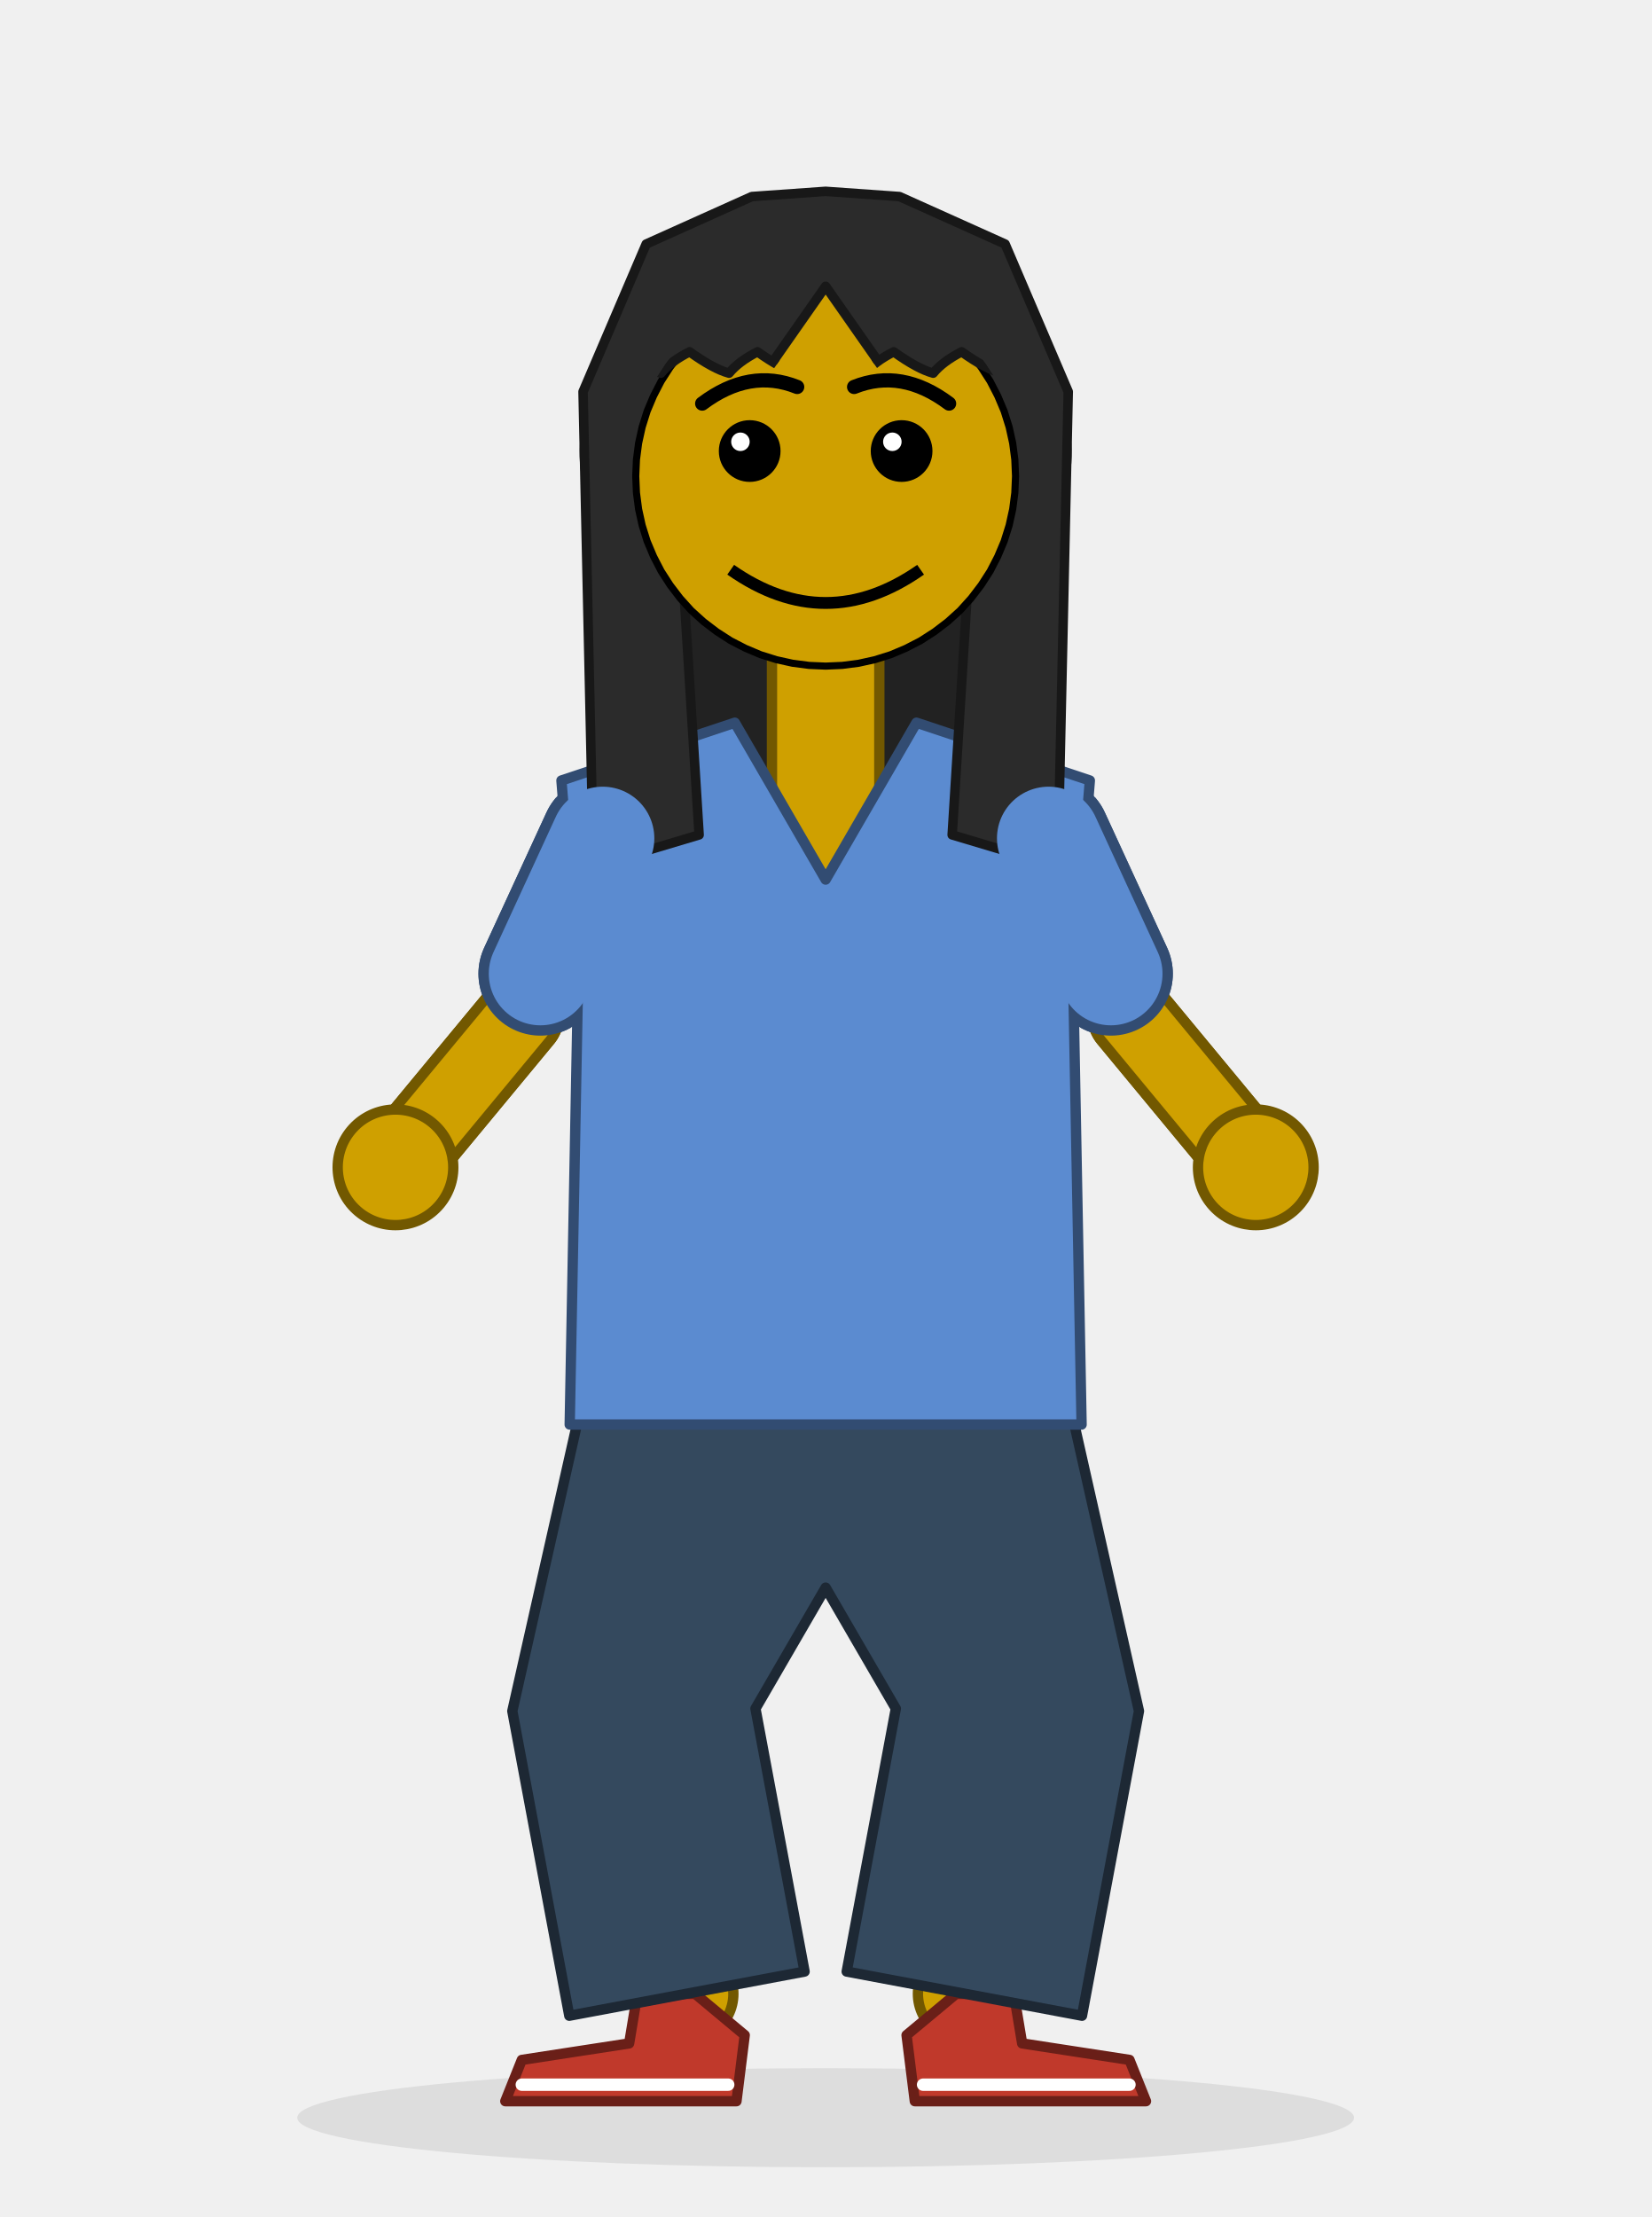
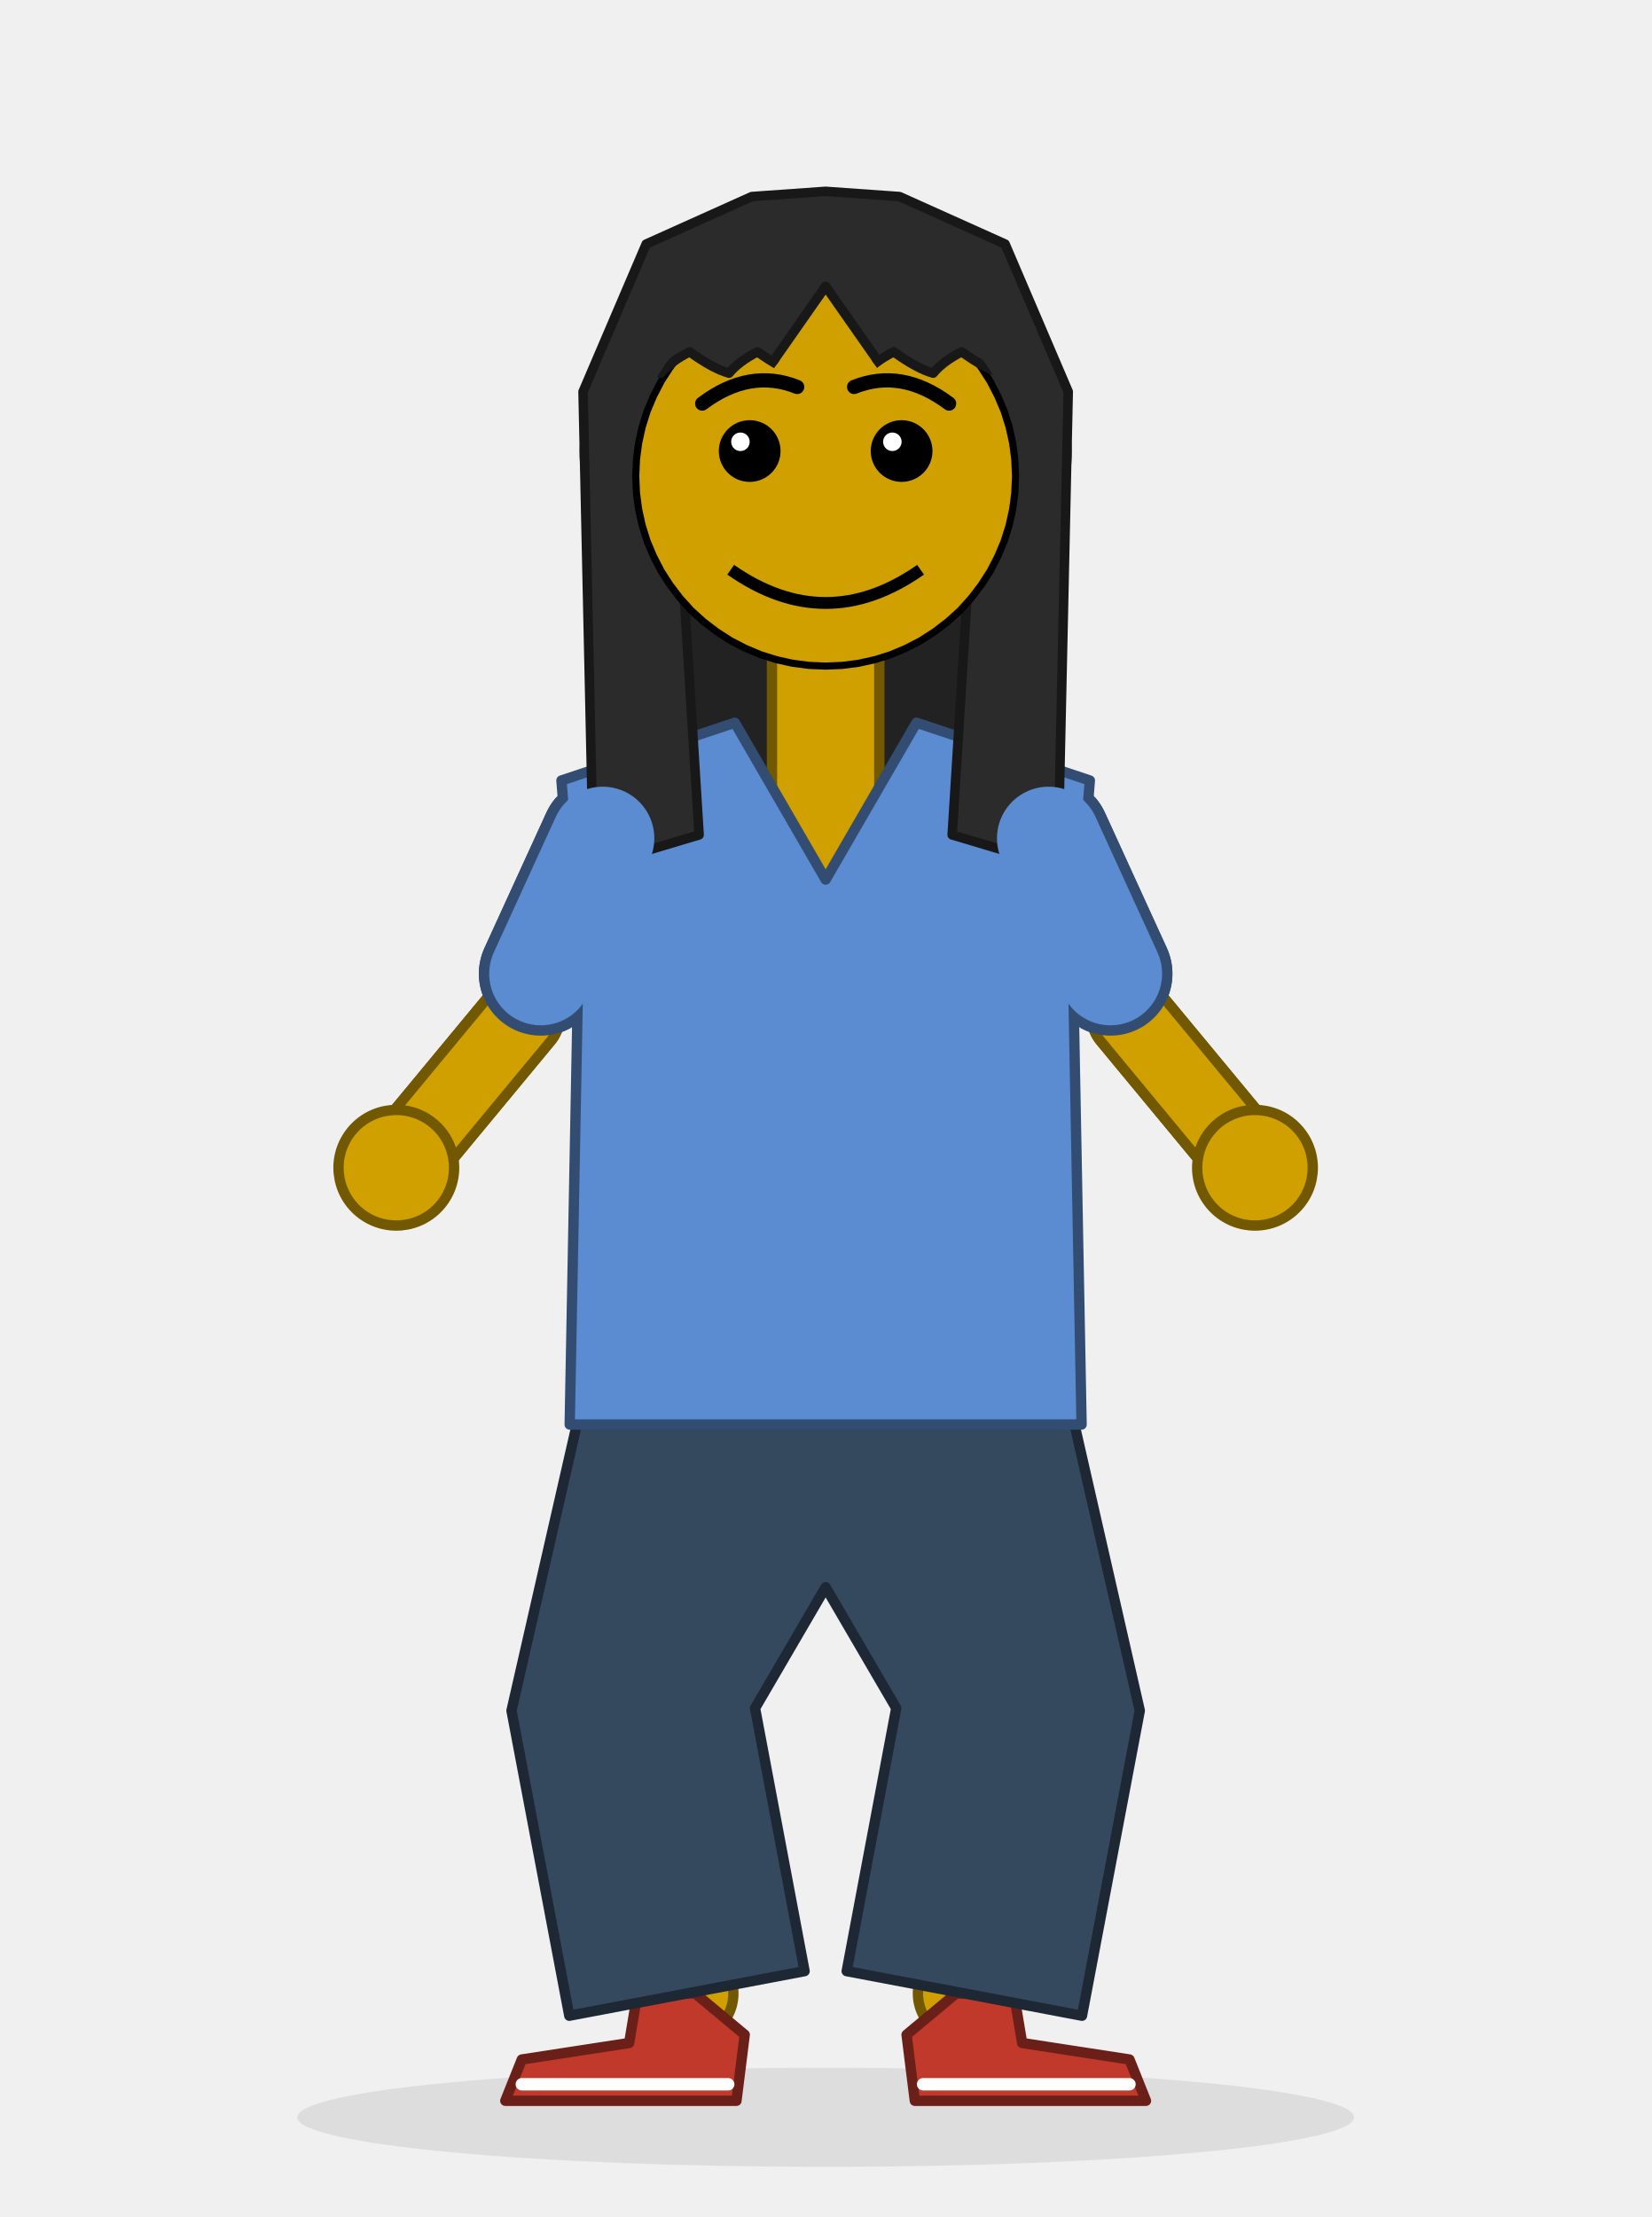
<svg xmlns="http://www.w3.org/2000/svg" id="pic" viewBox="-200 -195 400 536.9" width="400" height="537">
  <defs />
-   <g id="figure" transform="translate(0 317.9) scale(1.000) translate(0 -317.9)">
-     <ellipse cx="0" cy="317.9" rx="128" ry="12" fill="#000" opacity="0.080" />
+   <g id="figure" transform="translate(0 317.8) scale(1.000) translate(0 -317.8)">
+     <ellipse cx="0" cy="317.8" rx="128" ry="12" fill="#000" opacity="0.080" />
    <g data-part="hair">
      <g transform="translate(-57.5 -143.3) scale(0.575)">
        <g transform="">
          <g transform="translate(100 110.6) scale(1.000 1.000) translate(-100 -110.6)">
            <polygon points="2.2,275 -2.2,75 24.4,12.8 68.9,-7.2 100,-9.4 131.1,-7.2 175.6,12.8 202.2,75 197.8,275" fill="#222222" stroke="#131313" stroke-width="3" stroke-linejoin="round" />
          </g>
        </g>
      </g>
    </g>
    <g data-part="pants">
-       <path d="M35 150 L46.4 219.1 L33.6 287.9" fill="none" stroke="#725800" stroke-width="25" stroke-linecap="round" stroke-linejoin="round" />
-       <path d="M35 150 L46.4 219.1 L33.6 287.9" fill="none" stroke="#cfa000" stroke-width="20" stroke-linecap="round" stroke-linejoin="round" />
-       <path d="M-35 150 L-46.4 219.1 L-33.6 287.9" fill="none" stroke="#725800" stroke-width="25" stroke-linecap="round" stroke-linejoin="round" />
-       <path d="M-35 150 L-46.4 219.1 L-33.6 287.9" fill="none" stroke="#cfa000" stroke-width="20" stroke-linecap="round" stroke-linejoin="round" />
+       <path d="M35 150 L46.6 219 L33.6 287.8" fill="none" stroke="#725800" stroke-width="25" stroke-linecap="round" stroke-linejoin="round" />
+       <path d="M35 150 L46.6 219 L33.6 287.8" fill="none" stroke="#cfa000" stroke-width="20" stroke-linecap="round" stroke-linejoin="round" />
+       <path d="M-35 150 L-46.6 219 L-33.6 287.8" fill="none" stroke="#725800" stroke-width="25" stroke-linecap="round" stroke-linejoin="round" />
+       <path d="M-35 150 L-46.6 219 L-33.6 287.8" fill="none" stroke="#cfa000" stroke-width="20" stroke-linecap="round" stroke-linejoin="round" />
    </g>
    <g data-part="feet">
-       <polygon points="31.6,287.9 45.6,287.9 47.6,299.9 73.6,303.9 77.6,313.9 21.6,313.9 19.6,297.9" fill="#c0392b" stroke="#6a1f18" stroke-width="2.5" stroke-linejoin="round" />
-       <line x1="23.6" y1="309.9" x2="73.6" y2="309.9" stroke="#ffffff" stroke-width="3" stroke-linecap="round" />
-       <polygon points="-31.6,287.9 -45.6,287.9 -47.6,299.9 -73.6,303.9 -77.6,313.9 -21.6,313.9 -19.6,297.9" fill="#c0392b" stroke="#6a1f18" stroke-width="2.5" stroke-linejoin="round" />
-       <line x1="-23.6" y1="309.9" x2="-73.6" y2="309.9" stroke="#ffffff" stroke-width="3" stroke-linecap="round" />
+       <polygon points="31.6,287.8 45.6,287.8 47.6,299.8 73.6,303.8 77.6,313.8 21.6,313.8 19.6,297.8" fill="#c0392b" stroke="#6a1f18" stroke-width="2.5" stroke-linejoin="round" />
+       <line x1="23.6" y1="309.8" x2="73.6" y2="309.8" stroke="#ffffff" stroke-width="3" stroke-linecap="round" />
+       <polygon points="-31.6,287.8 -45.6,287.8 -47.6,299.8 -73.6,303.8 -77.6,313.8 -21.6,313.8 -19.6,297.8" fill="#c0392b" stroke="#6a1f18" stroke-width="2.5" stroke-linejoin="round" />
+       <line x1="-23.6" y1="309.8" x2="-73.6" y2="309.8" stroke="#ffffff" stroke-width="3" stroke-linecap="round" />
    </g>
    <g data-part="pants">
-       <polygon points="-58,140 58,140 75.9,219.4 62.1,293.2 5.1,282.5 17,218.8 0,189.5 -17,218.8 -5.1,282.5 -62.1,293.2 -75.9,219.4" fill="#34495e" stroke="#1d2834" stroke-width="2.5" stroke-linejoin="round" />
+       <polygon points="-58,140 58,140 76.1,219.3 62.1,293.2 5.1,282.4 17.1,218.7 0,189.4 -17.1,218.7 -5.1,282.4 -62.1,293.2 -76.1,219.3" fill="#34495e" stroke="#1d2834" stroke-width="2.5" stroke-linejoin="round" />
    </g>
    <g data-part="shirt">
      <rect x="-13" y="-42" width="26" height="66" rx="4" fill="#cfa000" stroke="#725800" stroke-width="2.5" />
-       <path d="M54 8 L73.9 51.1 L104.2 87.7" fill="none" stroke="#725800" stroke-width="21" stroke-linecap="round" stroke-linejoin="round" />
-       <path d="M54 8 L73.9 51.1 L104.2 87.7" fill="none" stroke="#cfa000" stroke-width="16" stroke-linecap="round" stroke-linejoin="round" />
-       <path d="M-54 8 L-73.9 51.1 L-104.2 87.7" fill="none" stroke="#725800" stroke-width="21" stroke-linecap="round" stroke-linejoin="round" />
-       <path d="M-54 8 L-73.9 51.1 L-104.2 87.7" fill="none" stroke="#cfa000" stroke-width="16" stroke-linecap="round" stroke-linejoin="round" />
-       <line x1="54" y1="8" x2="69.1" y2="40.8" stroke="#324c72" stroke-width="30" stroke-linecap="round" />
-       <line x1="-54" y1="8" x2="-69.1" y2="40.8" stroke="#324c72" stroke-width="30" stroke-linecap="round" />
+       <path d="M54 8 L73.7 51.2 L104 87.8" fill="none" stroke="#725800" stroke-width="21" stroke-linecap="round" stroke-linejoin="round" />
+       <path d="M54 8 L73.7 51.2 L104 87.8" fill="none" stroke="#cfa000" stroke-width="16" stroke-linecap="round" stroke-linejoin="round" />
+       <path d="M-54 8 L-73.7 51.2 L-104 87.8" fill="none" stroke="#725800" stroke-width="21" stroke-linecap="round" stroke-linejoin="round" />
+       <path d="M-54 8 L-73.7 51.2 L-104 87.8" fill="none" stroke="#cfa000" stroke-width="16" stroke-linecap="round" stroke-linejoin="round" />
+       <line x1="54" y1="8" x2="69" y2="40.8" stroke="#324c72" stroke-width="30" stroke-linecap="round" />
+       <line x1="-54" y1="8" x2="-69" y2="40.8" stroke="#324c72" stroke-width="30" stroke-linecap="round" />
      <polygon points="-22,-20 0,18 22,-20 64,-6 60,44 62,150 -62,150 -60,44 -64,-6" fill="#5b8bd0" stroke="#324c72" stroke-width="2.5" stroke-linejoin="round" />
    </g>
    <g data-part="head">
      <g transform="translate(-57.5 -143.3) scale(0.575)">
        <path d="M26 87.5 Q21.8 79 9.2 80 Q-3.4 82.5 -2 105 Q-0.6 122.5 7.8 129 Q10.6 141 17.6 139 Q22.7 136 21.8 128 L26 125 Z" fill="#cfa000" stroke="black" stroke-width="3" stroke-linejoin="round" />
        <path d="M17.6 92.5 Q5 90 5.9 110 Q6.4 120 13.4 124" fill="none" stroke="#725800" stroke-width="2.5" stroke-linecap="round" />
        <path d="M174 87.5 Q178.2 79 190.8 80 Q203.4 82.5 202 105 Q200.6 122.5 192.2 129 Q189.4 141 182.4 139 Q177.3 136 178.2 128 L174 125 Z" fill="#cfa000" stroke="black" stroke-width="3" stroke-linejoin="round" />
        <path d="M182.4 92.5 Q195 90 194.1 110 Q193.6 120 186.6 124" fill="none" stroke="#725800" stroke-width="2.5" stroke-linecap="round" />
      </g>
    </g>
    <g data-part="hair">
      <g transform="translate(-57.5 -143.3) scale(0.575)">
        <g transform="">
          <g transform="translate(100 110.6) scale(1.000 1.000) translate(-100 -110.6)">
            <polygon points="2.2,275 -2.2,75 24.4,12.8 68.9,-7.2 100,-9.4 131.1,-7.2 175.6,12.8 202.2,75 197.8,275 153.3,261.7 162.2,119.5 100,30.6 37.8,119.5 46.7,261.7" fill="#2b2b2b" stroke="#181818" stroke-width="4" stroke-linejoin="round" />
          </g>
        </g>
      </g>
    </g>
    <g data-part="head">
      <g transform="translate(-57.5 -143.3) scale(0.575)">
        <defs>
          <clipPath id="above-crack">
            <rect x="-2000" y="-4000" width="4200" height="4060" />
          </clipPath>
          <clipPath id="below-crack">
            <rect x="-2000" y="60" width="4200" height="4000" />
          </clipPath>
        </defs>
        <path d="M180 110.6 L179.7 117.6 L178.8 124.5 L177.3 131.3 L175.2 138 L172.5 144.4 L169.3 150.6 L165.5 156.5 L161.3 162 L156.6 167.2 L151.4 171.9 L145.9 176.1 L140 179.9 L133.8 183.1 L127.4 185.8 L120.7 187.9 L113.9 189.4 L107 190.3 L100 190.6 L93 190.3 L86.1 189.4 L79.3 187.9 L72.6 185.8 L66.2 183.1 L60 179.9 L54.1 176.1 L48.6 171.9 L43.4 167.2 L38.7 162 L34.5 156.5 L30.7 150.6 L27.5 144.4 L24.8 138 L22.7 131.3 L21.2 124.5 L20.3 117.6 L20 110.6 L20.3 103.6 L21.2 96.7 L22.7 89.9 L24.8 83.2 L27.5 76.8 L30.7 70.6 L34.5 64.7 L38.7 59.2 L43.4 54 L48.6 49.3 L54.1 45.1 L60 41.3 L66.2 38.1 L72.6 35.4 L79.3 33.3 L86.1 31.8 L93 30.9 L100 30.6 L107 30.9 L113.9 31.8 L120.7 33.3 L127.4 35.4 L133.8 38.1 L140 41.3 L145.9 45.1 L151.4 49.3 L156.6 54 L161.3 59.2 L165.5 64.7 L169.3 70.6 L172.5 76.8 L175.2 83.2 L177.3 89.9 L178.8 96.7 L179.7 103.6 Z" fill="#cfa000" stroke="black" stroke-width="3" />
      </g>
    </g>
    <g data-part="eyes">
      <g transform="translate(-57.5 -143.3) scale(0.575)">
        <g transform="translate(0 0)">
          <g transform="rotate(0 68 100) translate(68 100) scale(1 1.000) translate(-68 -100)">
            <circle cx="68" cy="100" r="13" fill="#000000" />
          </g>
          <circle cx="64.1" cy="96.1" r="3.9" fill="#ffffff" />
          <g transform="rotate(0 132 100) translate(132 100) scale(1 1.000) translate(-132 -100)">
            <circle cx="132" cy="100" r="13" fill="#000000" />
          </g>
          <circle cx="128.1" cy="96.1" r="3.9" fill="#ffffff" />
        </g>
      </g>
    </g>
    <g data-part="head">
      <g transform="translate(-57.5 -143.3) scale(0.575)">
        <path d="M48 80 Q68 65 88 73 M152 80 Q132 65 112 73" stroke="black" fill="none" stroke-width="6" stroke-linecap="round" />
        <g transform="translate(100 150) scale(1.000 1.000) translate(-100 -150)">
          <path d="M60 150 Q100 178 140 150" stroke="black" fill="none" stroke-width="5" stroke-linejoin="round" />
        </g>
      </g>
    </g>
    <g data-part="hair">
      <g transform="translate(-57.5 -143.3) scale(0.575)">
        <defs>
          <clipPath id="bangs-head">
            <path d="M180 110.6 L179.7 117.6 L178.8 124.5 L177.3 131.3 L175.2 138 L172.5 144.4 L169.3 150.6 L165.5 156.5 L161.3 162 L156.6 167.2 L151.4 171.9 L145.9 176.1 L140 179.9 L133.8 183.1 L127.4 185.8 L120.7 187.9 L113.9 189.4 L107 190.3 L100 190.6 L93 190.3 L86.1 189.4 L79.3 187.9 L72.6 185.8 L66.2 183.1 L60 179.9 L54.1 176.1 L48.6 171.9 L43.4 167.2 L38.7 162 L34.5 156.5 L30.7 150.6 L27.5 144.4 L24.8 138 L22.7 131.3 L21.2 124.5 L20.3 117.6 L20 110.6 L20.3 103.6 L21.2 96.7 L22.7 89.9 L24.8 83.2 L27.5 76.8 L30.7 70.6 L34.5 64.7 L38.7 59.2 L43.4 54 L48.6 49.3 L54.1 45.1 L60 41.3 L66.2 38.1 L72.6 35.4 L79.3 33.3 L86.1 31.8 L93 30.9 L100 30.6 L107 30.9 L113.9 31.8 L120.7 33.3 L127.4 35.4 L133.8 38.1 L140 41.3 L145.9 45.1 L151.4 49.3 L156.6 54 L161.3 59.2 L165.5 64.7 L169.3 70.6 L172.5 76.8 L175.2 83.2 L177.3 89.9 L178.8 96.7 L179.7 103.6 Z" transform="translate(100 110.6) scale(1.0313 1.0313) translate(-100 -110.6)" />
          </clipPath>
          <clipPath id="bangs-above">
            <path d="M-386 58.2 L14 58.2 Q24 65.4 30.6 67.2 Q34.6 62.3 42.7 58.2 Q52.7 65.4 59.3 67.2 Q63.3 62.3 71.3 58.2 Q81.4 65.4 88 67.2 Q92 62.3 100 58.2 Q110 65.4 116.6 67.2 Q120.6 62.3 128.7 58.2 Q138.7 65.4 145.3 67.2 Q149.3 62.3 157.3 58.2 Q167.4 65.4 174 67.2 Q178 62.3 186 58.2 L586 58.2 V-3000 H-386 Z" />
          </clipPath>
          <mask id="bangs-hair" maskUnits="userSpaceOnUse" x="-3000" y="-3000" width="6000" height="6000">
            <g transform="translate(100 110.6) scale(1.000 1.000) translate(-100 -110.6)">
              <polygon points="2.2,275 -2.2,75 24.4,12.8 68.9,-7.2 100,-9.4 131.1,-7.2 175.6,12.8 202.2,75 197.8,275 153.3,261.7 162.2,119.5 100,30.6 37.8,119.5 46.7,261.7" fill="#ffffff" stroke="#ffffff" stroke-width="4" stroke-linejoin="round" />
            </g>
          </mask>
        </defs>
        <g clip-path="url(#bangs-head)">
          <g clip-path="url(#bangs-above)">
            <g transform="translate(100 110.6) scale(1.000 1.000) translate(-100 -110.6)">
              <polygon points="2.2,275 -2.2,75 24.4,12.8 68.9,-7.2 100,-9.4 131.1,-7.2 175.6,12.8 202.2,75 197.8,275 153.3,261.7 162.2,119.5 100,30.6 37.8,119.5 46.7,261.7" fill="#2b2b2b" stroke="#181818" stroke-width="4" stroke-linejoin="round" />
            </g>
          </g>
          <path d="M14 58.2 Q24 65.4 30.6 67.2 Q34.6 62.3 42.7 58.2 Q52.7 65.4 59.3 67.2 Q63.3 62.3 71.3 58.2 Q81.4 65.4 88 67.2 Q92 62.3 100 58.2 Q110 65.4 116.6 67.2 Q120.6 62.3 128.7 58.2 Q138.7 65.4 145.3 67.2 Q149.3 62.3 157.3 58.2 Q167.4 65.4 174 67.2 Q178 62.3 186 58.2" fill="none" stroke="#181818" stroke-width="4" stroke-linejoin="round" stroke-linecap="round" mask="url(#bangs-hair)" />
        </g>
      </g>
    </g>
    <g data-part="shirt">
      <clipPath id="off-body">
        <path clip-rule="evenodd" d="M-5000 -5000 H5000 V5000 H-5000 Z M-21.3,-21.8 L0,15 L21.3,-21.8 L65.6,-7.1 L61.5,44 L63.5,151.5 L-63.5,151.5 L-61.5,44 L-65.6,-7.1 Z" />
      </clipPath>
      <g clip-path="url(#off-body)">
-         <path d="M54 8 L73.9 51.1 L104.2 87.7" fill="none" stroke="#725800" stroke-width="21" stroke-linecap="round" stroke-linejoin="round" />
-         <path d="M54 8 L73.9 51.1 L104.2 87.7" fill="none" stroke="#cfa000" stroke-width="16" stroke-linecap="round" stroke-linejoin="round" />
-         <path d="M-54 8 L-73.9 51.1 L-104.2 87.7" fill="none" stroke="#725800" stroke-width="21" stroke-linecap="round" stroke-linejoin="round" />
-         <path d="M-54 8 L-73.9 51.1 L-104.2 87.7" fill="none" stroke="#cfa000" stroke-width="16" stroke-linecap="round" stroke-linejoin="round" />
-         <line x1="54" y1="8" x2="69.1" y2="40.8" stroke="#324c72" stroke-width="30" stroke-linecap="round" />
-         <line x1="-54" y1="8" x2="-69.1" y2="40.8" stroke="#324c72" stroke-width="30" stroke-linecap="round" />
+         <path d="M54 8 L73.7 51.2 L104 87.8" fill="none" stroke="#725800" stroke-width="21" stroke-linecap="round" stroke-linejoin="round" />
+         <path d="M54 8 L73.7 51.2 L104 87.8" fill="none" stroke="#cfa000" stroke-width="16" stroke-linecap="round" stroke-linejoin="round" />
+         <path d="M-54 8 L-73.7 51.2 L-104 87.8" fill="none" stroke="#725800" stroke-width="21" stroke-linecap="round" stroke-linejoin="round" />
+         <path d="M-54 8 L-73.7 51.2 L-104 87.8" fill="none" stroke="#cfa000" stroke-width="16" stroke-linecap="round" stroke-linejoin="round" />
+         <line x1="54" y1="8" x2="69" y2="40.8" stroke="#324c72" stroke-width="30" stroke-linecap="round" />
+         <line x1="-54" y1="8" x2="-69" y2="40.8" stroke="#324c72" stroke-width="30" stroke-linecap="round" />
      </g>
-       <line x1="54" y1="8" x2="69.1" y2="40.8" stroke="#5b8bd0" stroke-width="25" stroke-linecap="round" />
-       <line x1="-54" y1="8" x2="-69.1" y2="40.8" stroke="#5b8bd0" stroke-width="25" stroke-linecap="round" />
+       <line x1="54" y1="8" x2="69" y2="40.8" stroke="#5b8bd0" stroke-width="25" stroke-linecap="round" />
+       <line x1="-54" y1="8" x2="-69" y2="40.8" stroke="#5b8bd0" stroke-width="25" stroke-linecap="round" />
    </g>
    <g data-part="hands">
-       <g transform="translate(104.2 87.7) rotate(50.3) scale(1 1)">
+       <g transform="translate(104 87.8) rotate(50.4) scale(1 1)">
        <circle r="14" fill="#cfa000" stroke="#725800" stroke-width="2.5" />
      </g>
-       <g transform="translate(-104.2 87.7) rotate(129.7) scale(1 -1)">
+       <g transform="translate(-104 87.8) rotate(129.6) scale(1 -1)">
        <circle r="14" fill="#cfa000" stroke="#725800" stroke-width="2.5" />
      </g>
    </g>
  </g>
</svg>
